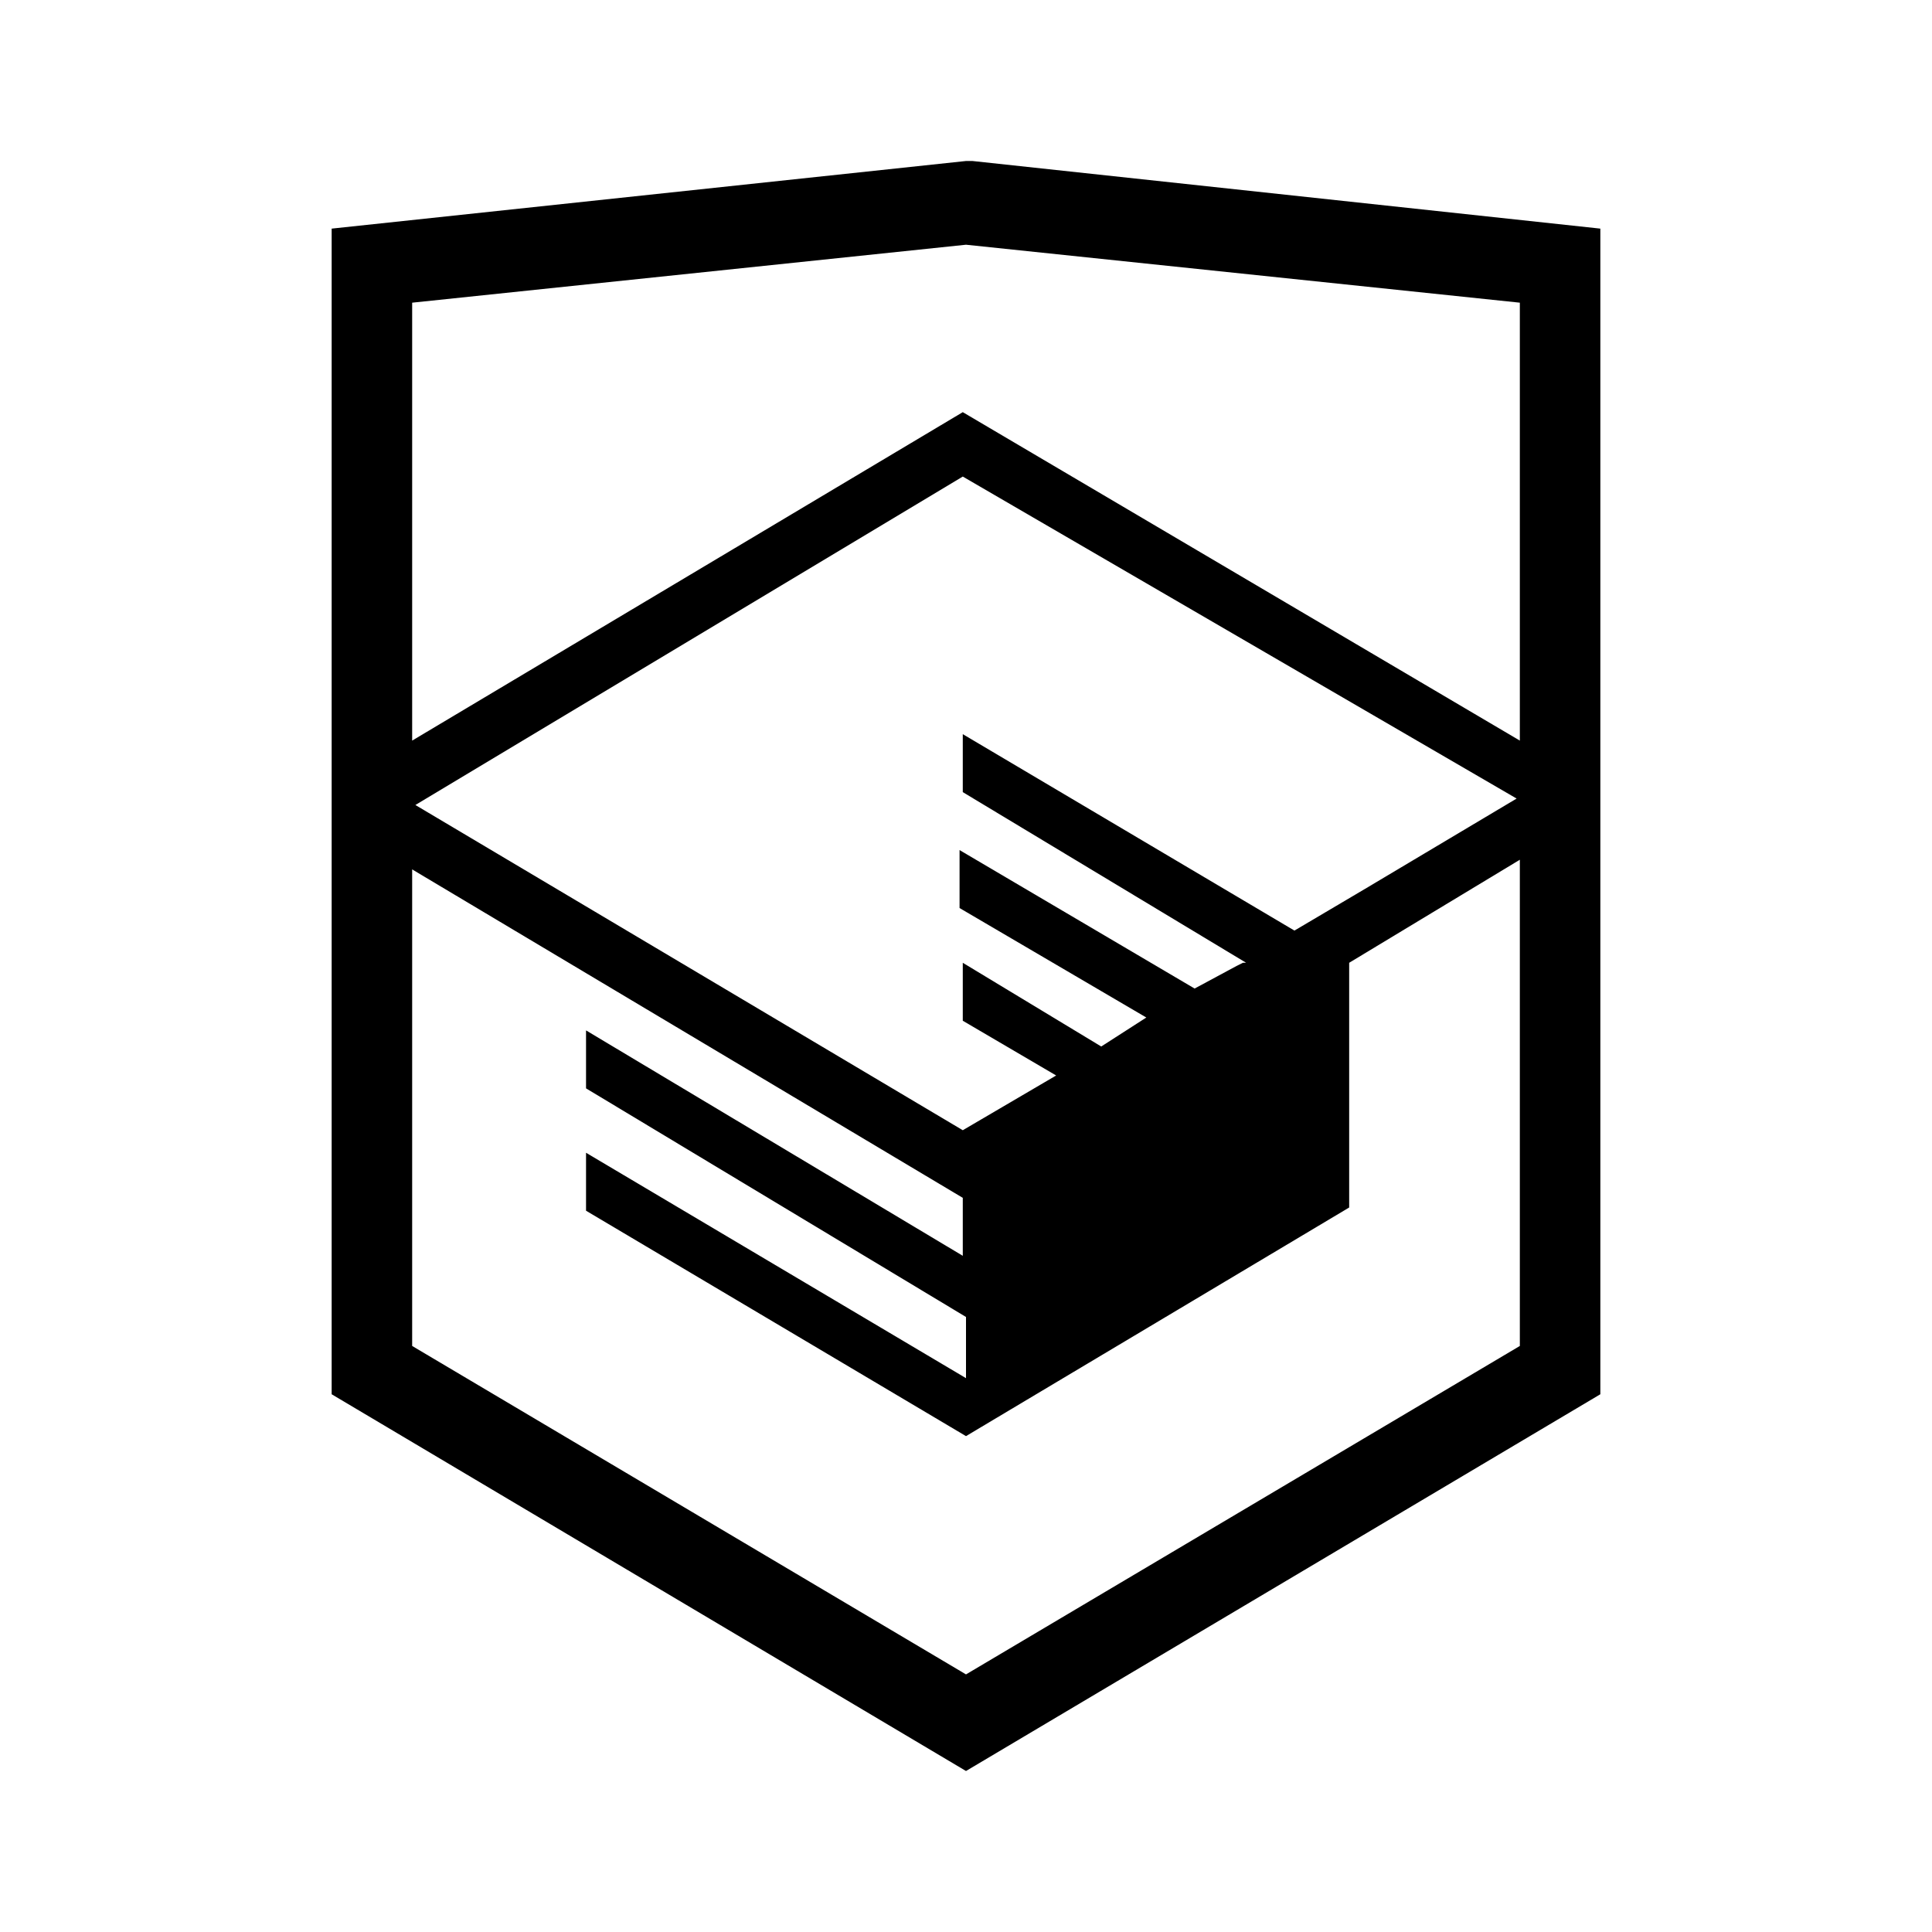
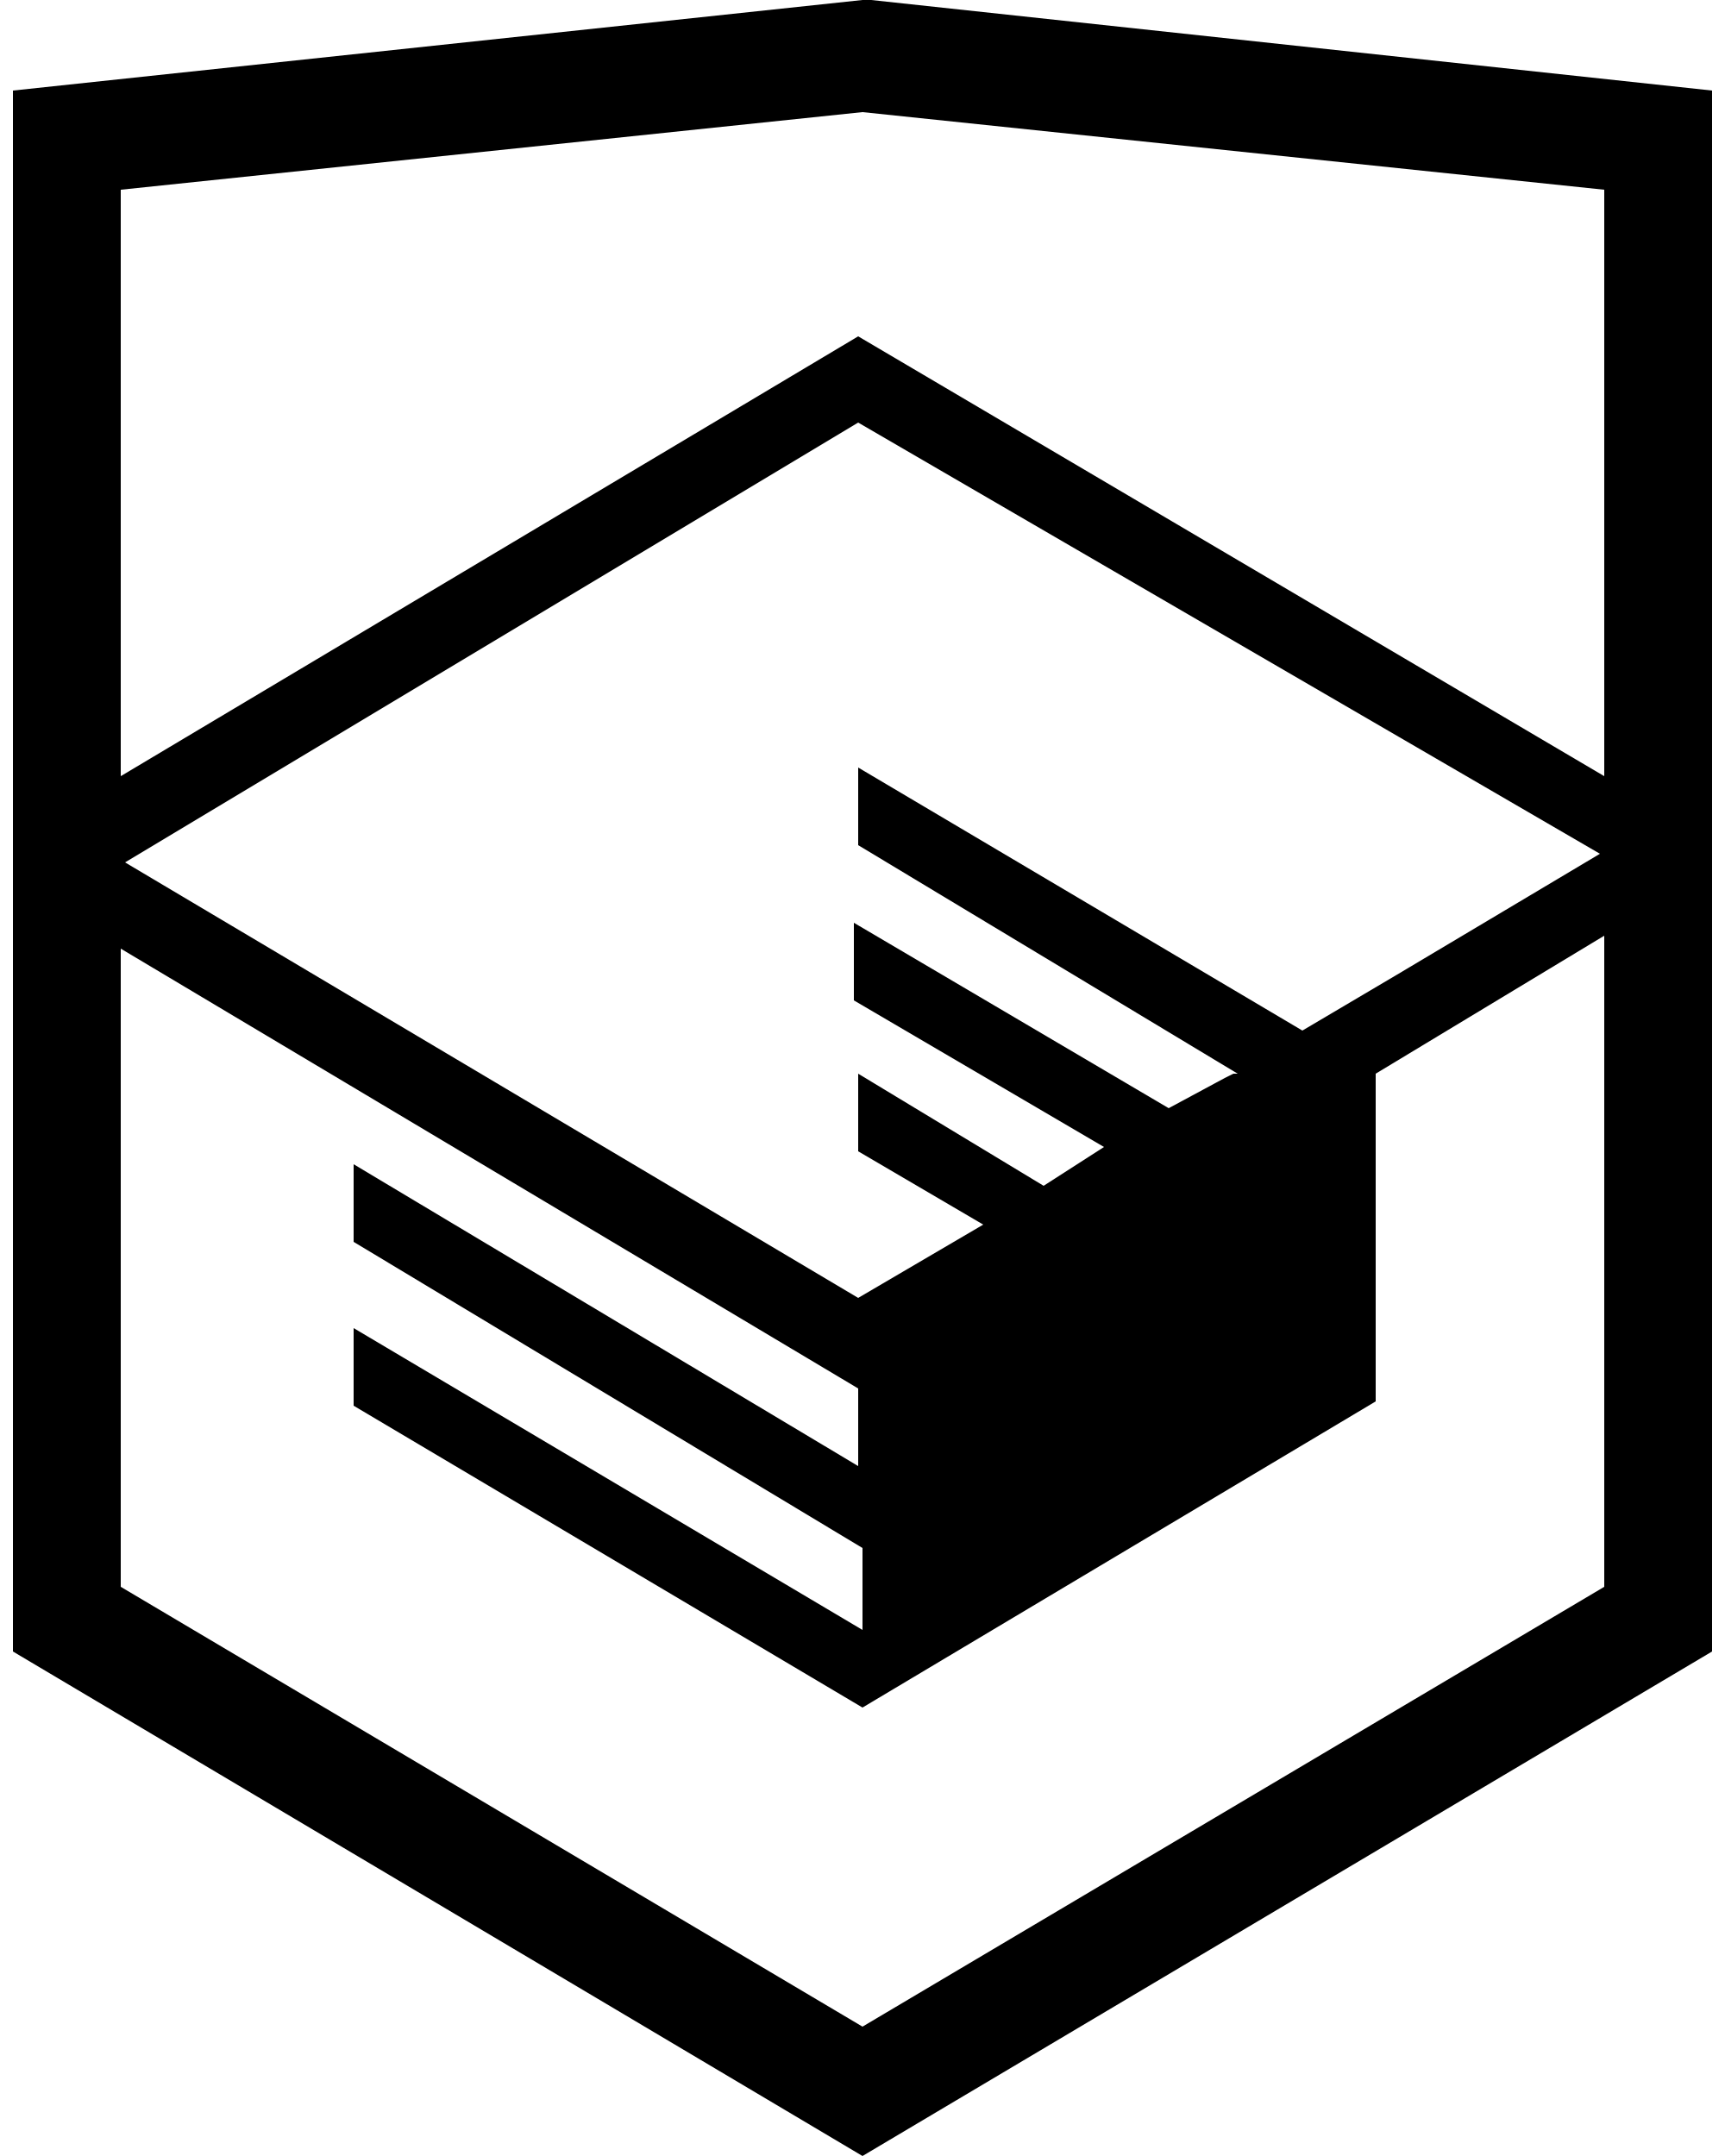
- <svg xmlns="http://www.w3.org/2000/svg" viewBox="0 0 60 60">
+ <svg xmlns="http://www.w3.org/2000/svg" viewBox="10 5 40 50">
  <path d="M30.2 5H30L10.3 7.1v36.2L30 55l19.7-11.7V7.1L30.2 5zm17 36.8L30 52 12.8 41.8V27l17.1 10.2V39l-11.7-7v1.8L30 40.9v1.9l-11.8-7v1.8l11.8 7 11.9-7.1v-7.6l5.3-3.2v15.1zm-.1-17l-4.7 2.8-2.2 1.3-10.3-6.1v1.8l8.8 5.3h-.1l-.2.1-1.3.7-7.3-4.3v1.8l5.8 3.4-1.4.9-4.3-2.6v1.8l2.9 1.7-2.9 1.7-17-10.1 17-10.2 17.2 10zm.1-1.8L29.9 12.8 12.8 23V9.4L30 7.6l17.2 1.8V23z" />
</svg>
